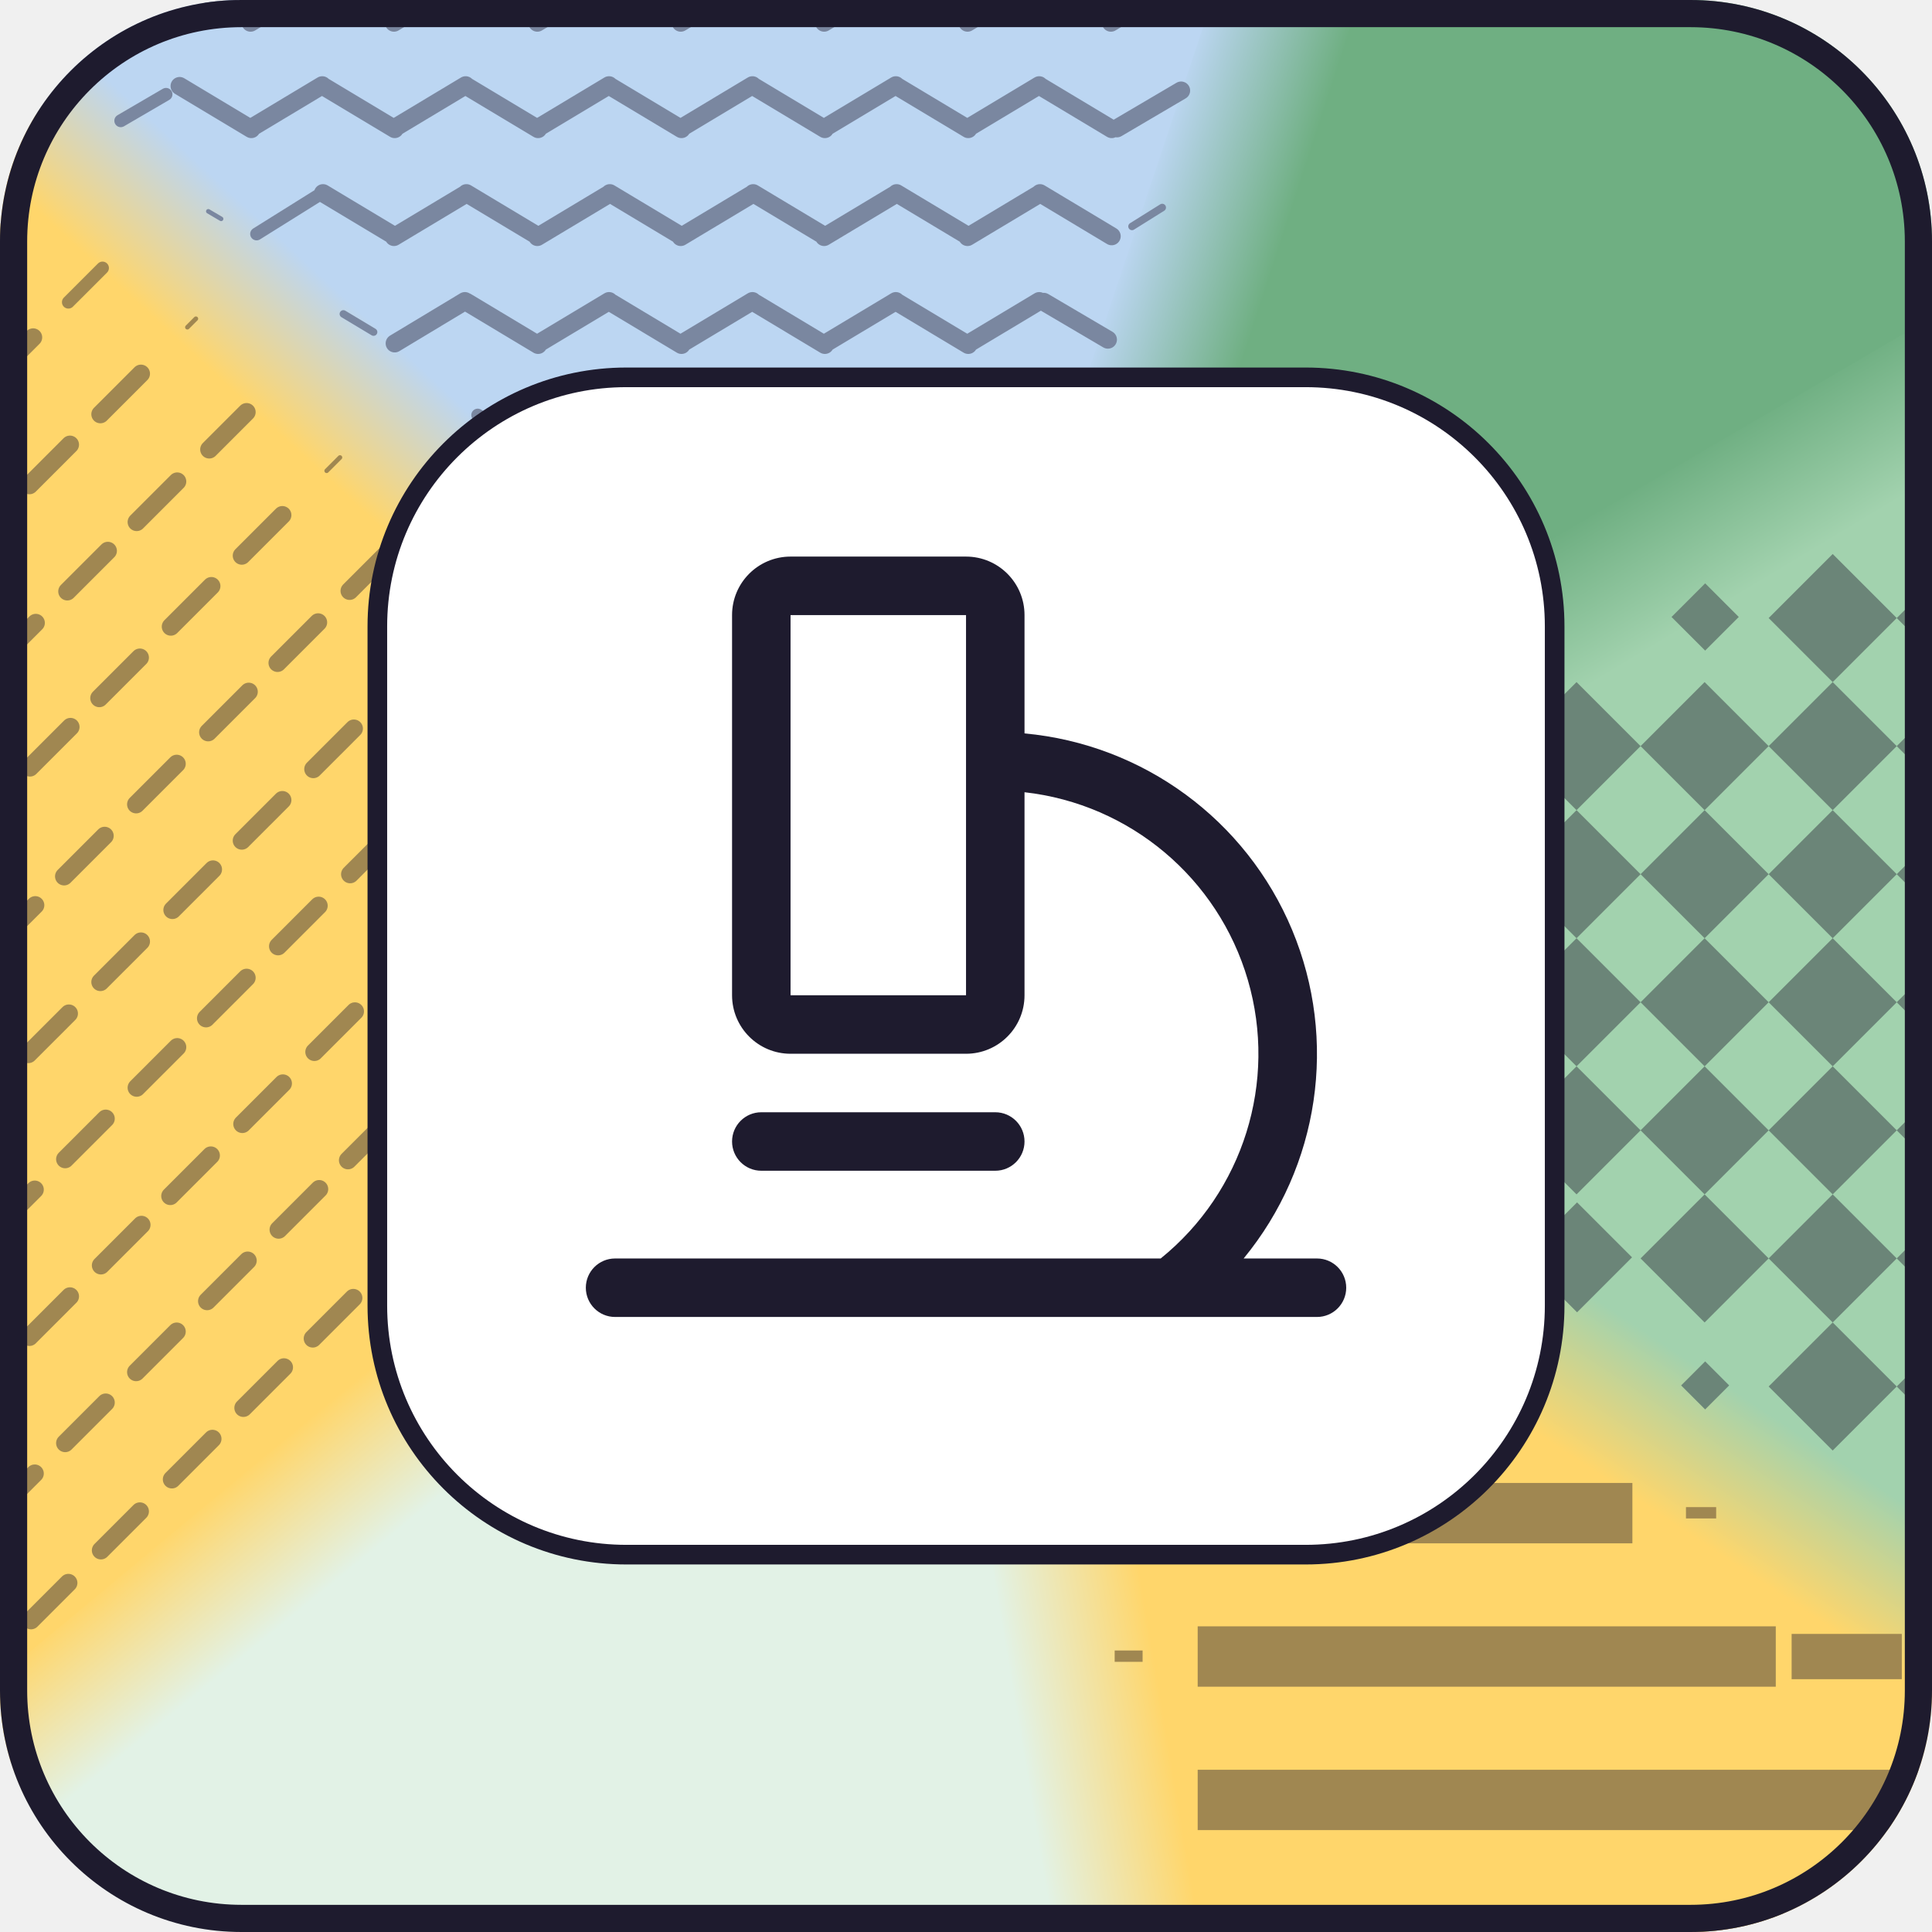
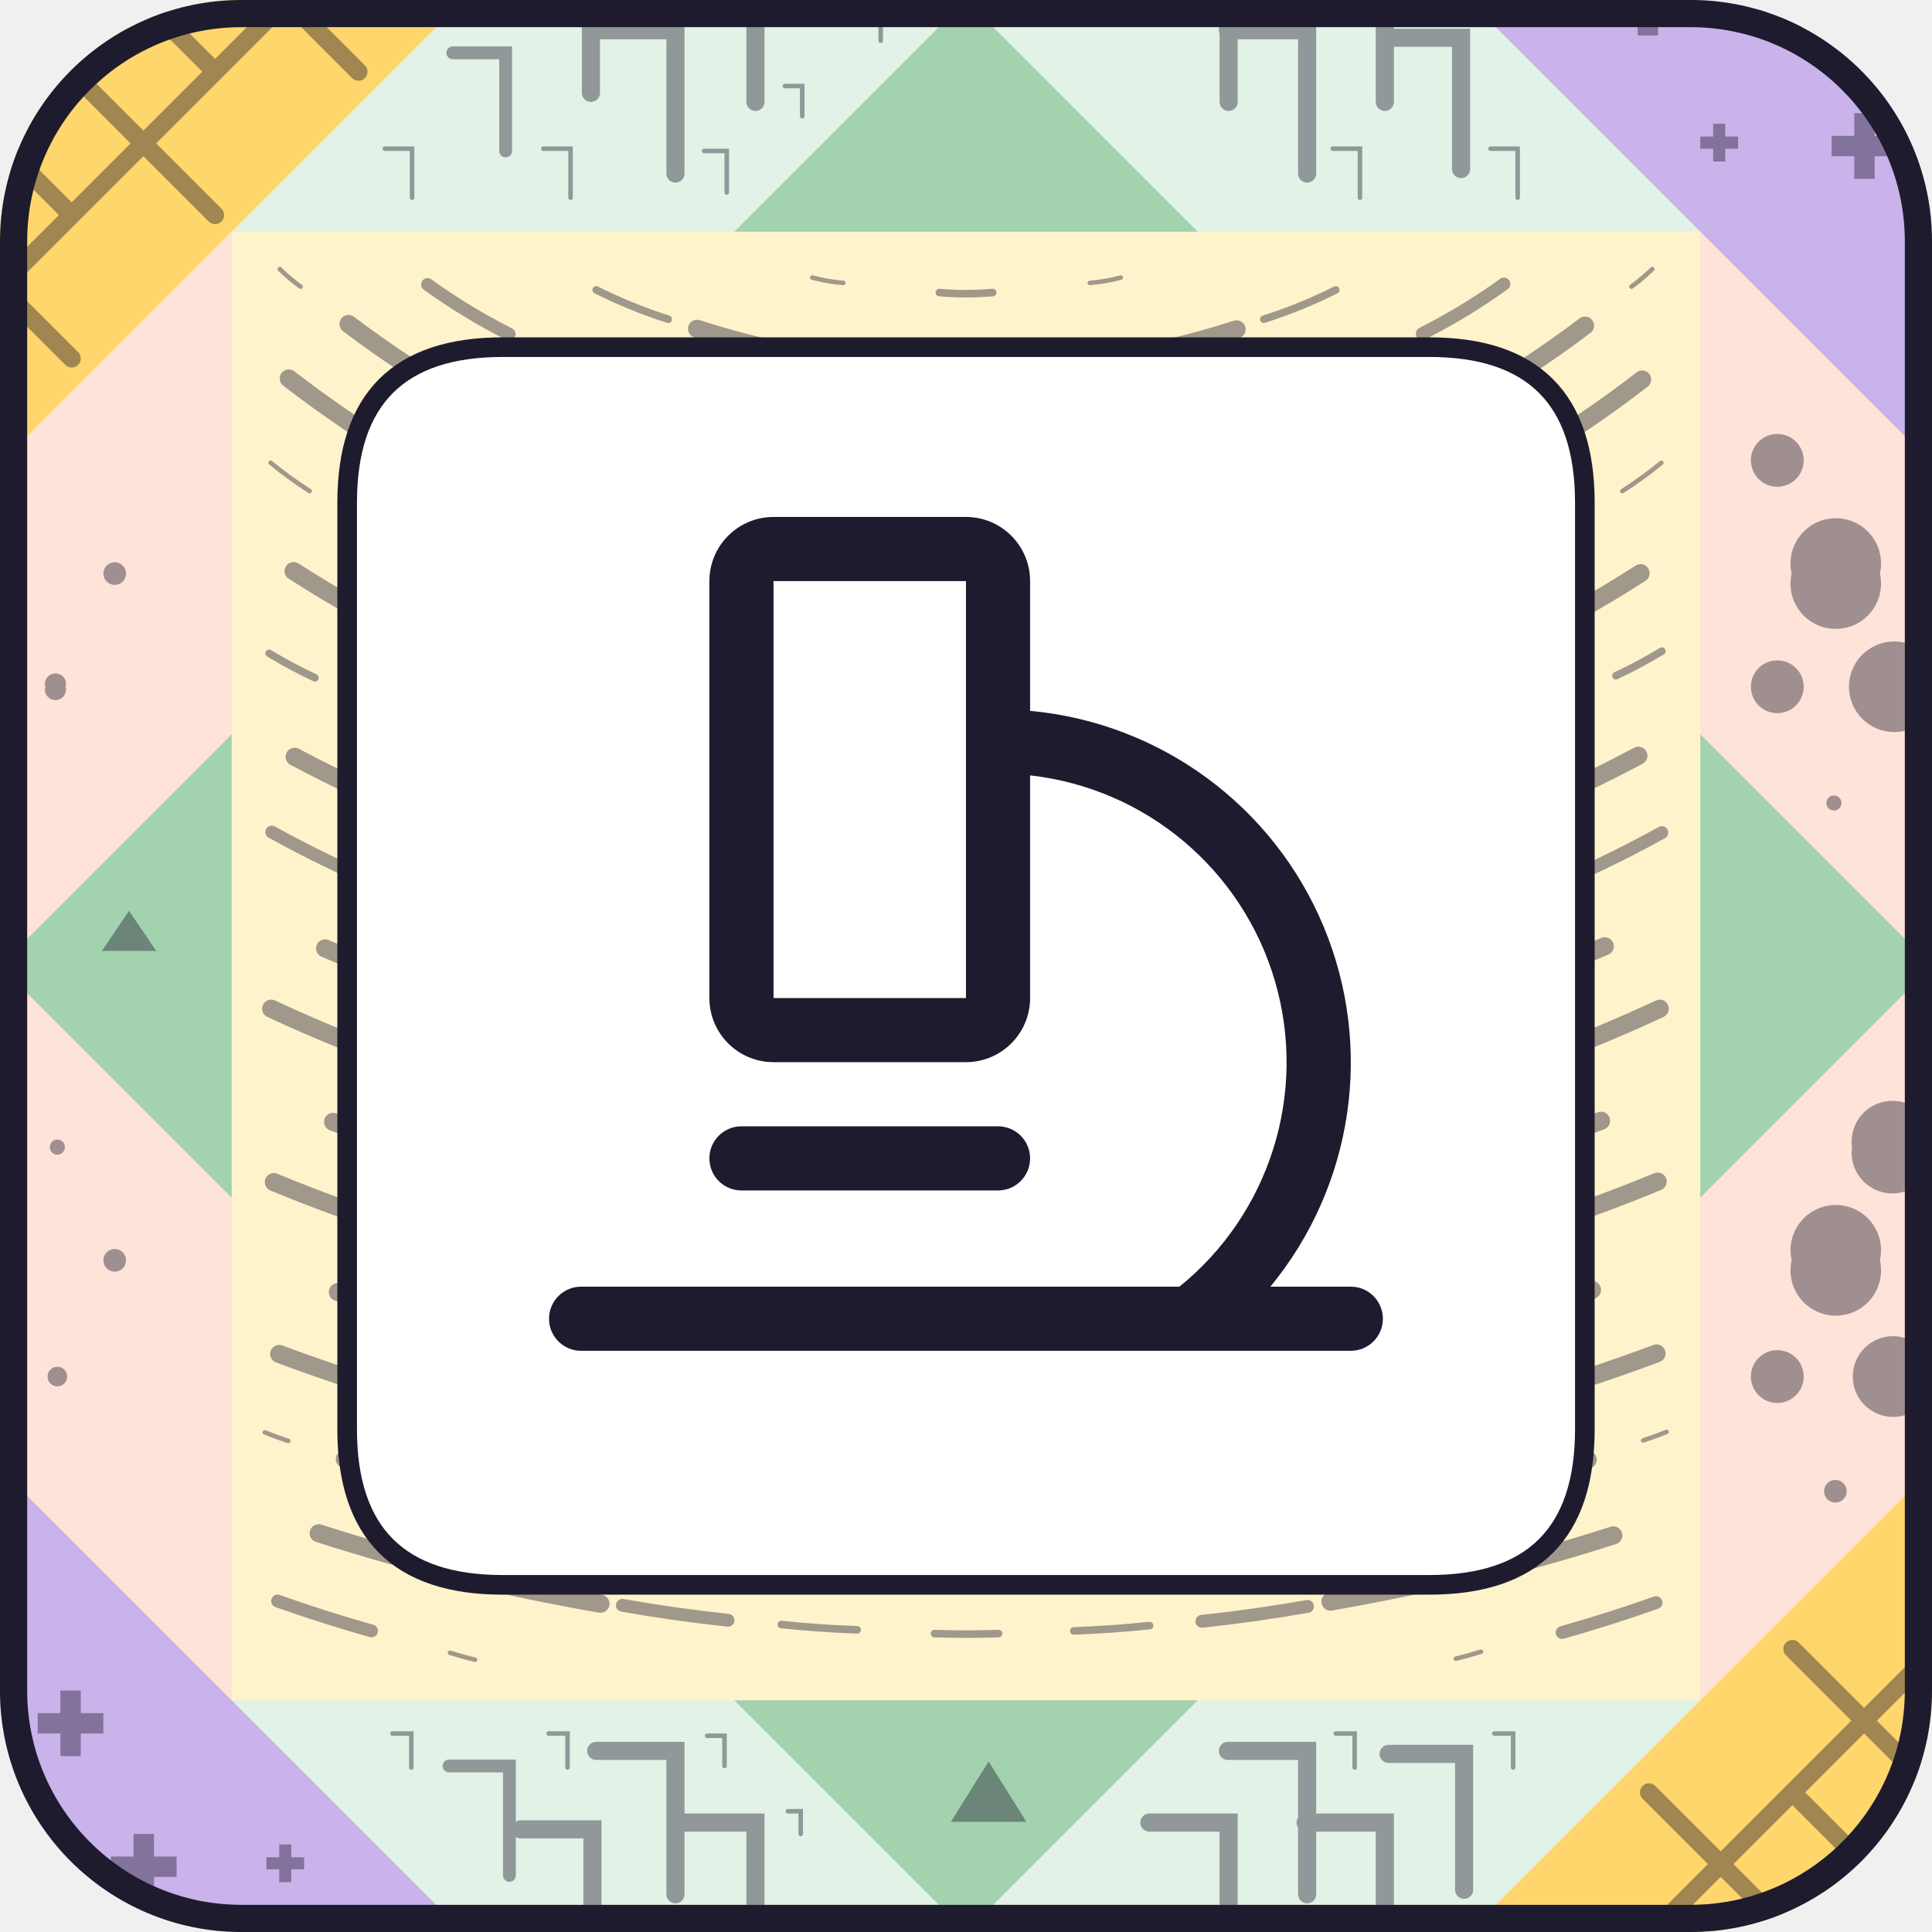
<svg xmlns="http://www.w3.org/2000/svg" viewBox="0 0 256 256" width="256" height="256" role="img">
  <defs>
-     <linearGradient id="tg0" gradientUnits="userSpaceOnUse" x1="140" y1="61" x2="158.4" y2="67">
-       <stop offset="0" stop-color="#BCD6F2" />
-       <stop offset="1" stop-color="#6FAF82" />
-     </linearGradient>
-     <linearGradient id="tg1" gradientUnits="userSpaceOnUse" x1="187" y1="82.4" x2="197" y2="99">
-       <stop offset="0" stop-color="#6FAF82" />
-       <stop offset="1" stop-color="#A2D2AE" />
-     </linearGradient>
-     <linearGradient id="tg2" gradientUnits="userSpaceOnUse" x1="197.3" y1="162.7" x2="186.7" y2="178.7">
-       <stop offset="0" stop-color="#A2D2AE" />
-       <stop offset="1" stop-color="#FFD66B" />
-     </linearGradient>
-     <linearGradient id="tg3" gradientUnits="userSpaceOnUse" x1="148" y1="190.4" x2="129" y2="193.6">
-       <stop offset="0" stop-color="#FFD66B" />
-       <stop offset="1" stop-color="#E2F2E6" />
-     </linearGradient>
-     <linearGradient id="tg4" gradientUnits="userSpaceOnUse" x1="70" y1="188.7" x2="58" y2="174">
-       <stop offset="0" stop-color="#E2F2E6" />
-       <stop offset="1" stop-color="#FFD66B" />
-     </linearGradient>
-     <linearGradient id="tg5" gradientUnits="userSpaceOnUse" x1="57.5" y1="76.4" x2="70.5" y2="62.3">
-       <stop offset="0" stop-color="#FFD66B" />
-       <stop offset="1" stop-color="#BCD6F2" />
-     </linearGradient>
    <clipPath id="tf">
      <rect width="256" height="256" rx="32.0" />
    </clipPath>
  </defs>
  <g clip-path="url(#tf)">
-     <path d="M128 128L170.7 0L256 0L256 53.3Z" fill="#6FAF82" />
-     <path d="M128 128L256 53.3L256 213.3Z" fill="#A2D2AE" />
-     <path d="M128 128L256 213.3L256 256L149.3 256Z" fill="#FFD66B" />
-     <path d="M128 128L149.3 256L0 256L0 234.7Z" fill="#E2F2E6" />
-     <path d="M128 128L0 234.7L0 10.7Z" fill="#FFD66B" />
-     <path d="M128 128L0 10.7L0 0L170.7 0Z" fill="#BCD6F2" />
-     <path d="M119 125L164.6 -12L183 -6L137 131Z" fill="url(#tg0)" />
-     <path d="M123 119.7L259.5 40L269 57L133 136.3Z" fill="url(#tg1)" />
-     <path d="M133.3 120L269.3 210.7L258.7 226.6L122.7 136Z" fill="url(#tg2)" />
-     <path d="M137.5 126.4L160.4 264L141.4 267L118.5 129.6Z" fill="url(#tg3)" />
-     <path d="M134 135.4L-1 248L-13.5 233.4L122 120.6Z" fill="url(#tg4)" />
-     <path d="M121.5 135L-13.6 11.3L-0.6 -3L134.5 121Z" fill="url(#tg5)" />
-     <g transform="rotate(45 192 133.3)">
-       <path d="M187 32l9.4 0l0 9.4l-9.4 0ZM197.6 43l12 0l0 12l-12 0ZM176.4 69.7l6.3 0l0 6.3l-6.3 0ZM185.6 55l12 0l0 12l-12 0ZM197.6 67l12 0l0 12l-12 0ZM209.6 55l12 0l0 12l-12 0ZM221.6 67l12 0l0 12l-12 0ZM173.6 91l12 0l0 12l-12 0ZM185.6 79l12 0l0 12l-12 0ZM197.6 91l12 0l0 12l-12 0ZM209.6 79l12 0l0 12l-12 0ZM221.6 91l12 0l0 12l-12 0ZM233.6 79l12 0l0 12l-12 0ZM245.6 91l12 0l0 12l-12 0ZM166 107.3l3 0l0 3l-3 0ZM173.6 115l12 0l0 12l-12 0ZM185.6 103l12 0l0 12l-12 0ZM197.6 115l12 0l0 12l-12 0ZM209.6 103l12 0l0 12l-12 0ZM221.6 115l12 0l0 12l-12 0ZM233.6 103l12 0l0 12l-12 0ZM245.6 115l12 0l0 12l-12 0ZM257.6 103l12 0l0 12l-12 0ZM269.6 115l12 0l0 12l-12 0ZM185.6 127l12 0l0 12l-12 0ZM197.6 139l12 0l0 12l-12 0ZM209.6 127l12 0l0 12l-12 0ZM222.4 139.7l10.3 0l0 10.3l-10.3 0ZM233.6 127l12 0l0 12l-12 0ZM249.3 142.6l4.5 0l0 4.5l-4.5 0ZM257.6 127l12 0l0 12l-12 0ZM282.4 127.7l10.3 0l0 10.3l-10.3 0Z" fill="#6B8578" />
+     <path d="M0 0L256 0L128 128ZM256 256L0 256L128 128Z" fill="#E2F2E6" />
+     <path d="M256 0L256 256L128 128ZM0 256L0 0L128 128Z" fill="#FEE3D8" />
+     <path d="M0 0L61.4 0L0 61.4ZM256 256L194.6 256L256 194.6Z" fill="#FFD66B" />
+     <path d="M256 0L256 61.4L194.6 0ZM0 256L0 194.6L61.4 256Z" fill="#C9B3EA" />
+     <path d="M128 0L256 128L128 256L0 128Z" fill="#A2D2AE" />
+     <path d="M30.7 30.7L225.3 30.7L225.3 225.3L30.7 225.3Z" fill="#FFF3CC" />
+     <g transform="rotate(90 128 128)">
+       <path d="M5 72l0 -9.6l17.4 0M232.4 72l0 -10l18 0M-5.5 83l0 -10.5l19 0M241.5 83l0 -10.5l19 0M4 93.3l0 -10.5l19 0M232 93.3l0 -10.5l19 0M-5.5 103.7l0 -10.5l19 0M241.5 103.7l0 -10.5l19 0M-5.5 166.4l0 -10.5l19 0M241.5 166.4l0 -10.5l19 0M4 177l0 -10.5l19 0M232 177l0 -10.5l19 0M-4.4 186.7l0 -9l16.7 0M242.4 187l0 -9.5l17 0" fill="none" stroke="#909899" stroke-width="2.4" stroke-linecap="round" />
+       <path d="M7 196l0 -7l13 0M234 196.5l0 -8l14.5 0" fill="none" stroke="#909899" stroke-width="1.7" stroke-linecap="round" />
+       <path d="M19.7 58.5l0 -3.6l6.5 0M229.7 58l0 -2.5l4.5 0M19.7 79.4l0 -3.6l6.5 0M229.7 79l0 -2.5l4.5 0M2.4 141l0 -1.7l3 0M11.4 152l0 -2.3l4 0M240 151.6l0 -1.7l3 0M20 162.7l0 -3l5.5 0M230 162.3l0 -2.3l4 0M19.7 184l0 -3.6l6.5 0M229.7 183.3l0 -2.5l4.5 0M19.7 205l0 -3.6l6.5 0M229.7 204l0 -2.5l4.5 0" fill="none" stroke="#909899" stroke-width="0.6" stroke-linecap="round" />
    </g>
-     <g transform="rotate(90 192 192)">
-       <path d="M217.3 115l4.4 0l0 11l-4.4 0ZM234.5 110.7l8 0l0 19.6l-8 0ZM253.5 110.7l8 0l0 19.6l-8 0ZM216.5 132l6 0l0 14.6l-6 0ZM234.5 129.7l8 0l0 19.6l-8 0ZM253.5 129.7l8 0l0 19.6l-8 0ZM199.7 156.6l1.5 0l0 4l-1.5 0ZM215.5 148.7l8 0l0 19.6l-8 0ZM234.5 148.7l8 0l0 19.6l-8 0ZM253.5 148.7l8 0l0 19.6l-8 0ZM196.5 167.7l8 0l0 19.6l-8 0ZM215.5 167.7l8 0l0 19.6l-8 0ZM234.5 167.7l8 0l0 19.6l-8 0ZM253.5 167.7l8 0l0 19.6l-8 0ZM178.5 189l6 0l0 14.6l-6 0ZM196.5 186.7l8 0l0 19.6l-8 0ZM215.5 186.7l8 0l0 19.6l-8 0ZM234.5 186.7l8 0l0 19.6l-8 0ZM253.5 186.7l8 0l0 19.6l-8 0ZM177.5 205.7l8 0l0 19.6l-8 0ZM196.5 205.7l8 0l0 19.6l-8 0ZM215.5 205.7l8 0l0 19.6l-8 0ZM234.5 205.7l8 0l0 19.6l-8 0ZM253.5 205.7l8 0l0 19.6l-8 0ZM198.4 229.5l4 0l0 10l-4 0ZM218.7 232.6l1.5 0l0 3.7l-1.5 0Z" fill="#A08751" />
+     <path d="M232 61a3.5 3.5 0 1 0 7 0a3.5 3.5 0 1 0 -7 0M-1 76a1 1 0 1 0 2.4 0a1 1 0 1 0 -2.4 0M13.7 76a1.5 1.5 0 1 0 3 0a1.5 1.5 0 1 0 -3 0M237.4 76a6 6 0 1 0 11.7 0a6 6 0 1 0 -11.7 0M6 91a1.4 1.4 0 1 0 2.7 0a1.4 1.4 0 1 0 -2.7 0M232 91a3.5 3.5 0 1 0 7 0a3.5 3.5 0 1 0 -7 0M245 91a6 6 0 1 0 12 0a6 6 0 1 0 -12 0M-1 106.4a1 1 0 1 0 2.4 0a1 1 0 1 0 -2.4 0M242 106.4a1 1 0 1 0 2 0a1 1 0 1 0 -2 0M6.6 152a1 1 0 1 0 2 0a1 1 0 1 0 -2 0M245.4 152a5.4 5.4 0 1 0 10.7 0a5.4 5.4 0 1 0 -10.7 0M-1 167a1 1 0 1 0 2.4 0a1 1 0 1 0 -2.4 0M13.7 167a1.5 1.5 0 1 0 3 0a1.5 1.5 0 1 0 -3 0M237.4 167a6 6 0 1 0 11.7 0a6 6 0 1 0 -11.7 0M6.3 182.4a1.3 1.3 0 1 0 2.6 0a1.3 1.3 0 1 0 -2.6 0M232 182.4a3.5 3.5 0 1 0 7 0a3.5 3.5 0 1 0 -7 0M245.5 182.4a5.3 5.3 0 1 0 10.7 0a5.3 5.3 0 1 0 -10.7 0M241.7 197.6a1.5 1.5 0 1 0 3 0a1.5 1.5 0 1 0 -3 0" fill="#A08F91" />
+     <path d="M-9.5 -9.5l19 19M-9.5 9.5l19 -19M9.5 -9.5l19 19M9.5 9.5l19 -19M28.5 -9.5l19 19M28.5 9.5l19 -19M-9.5 9.5l19 19M-9.5 28.5l19 -19M9.5 9.5l19 19M9.5 28.5l19 -19M-9.5 28.5l19 19M-9.5 47.5l19 -19M237.5 218.5l19 19M237.5 237.5l19 -19M218.5 237.5l19 19M218.5 256.5l19 -19M237.5 237.5l19 19M237.5 256.5l19 -19" fill="none" stroke="#A08751" stroke-width="2.4" stroke-linecap="round" />
+     <path d="M217 -4l2.7 0l0 3l3 0l0 2.7l-3 0l0 3l-2.7 0l0 -3l-3 0l0 -2.7l3 0ZM236 -4l2.7 0l0 3l3 0l0 2.7l-3 0l0 3l-2.7 0l0 -3l-3 0l0 -2.7l3 0ZM227 16.4l1.6 0l0 1.7l1.7 0l0 1.6l-1.7 0l0 1.7l-1.6 0l0 -1.7l-1.7 0l0 -1.6l1.7 0ZM245.7 15l2.7 0l0 3l3 0l0 2.7l-3 0l0 3l-2.7 0l0 -3l-3 0l0 -2.7l3 0ZM-1 206.4l1.6 0l0 1.7l1.7 0l0 1.6l-1.7 0l0 1.7l-1.6 0l0 -1.7l-1.7 0l0 -1.6l1.7 0ZM8 224l2.7 0l0 3l3 0l0 2.7l-3 0l0 3l-2.7 0l0 -3l-3 0l0 -2.7l3 0ZM-1.3 243l2.7 0l0 3l3 0l0 2.7l-3 0l0 3l-2.7 0l0 -3l-3 0l0 -2.7l3 0ZM17.7 243l2.7 0l0 3l3 0l0 2.7l-3 0l0 3l-2.7 0l0 -3l-3 0l0 -2.7l3 0ZM37 244.4l1.6 0l0 1.7l1.7 0l0 1.6l-1.7 0l0 1.7l-1.6 0l0 -1.7l-1.7 0l0 -1.6l1.7 0Z" fill="#81739B" />
+     <path d="M13.5 126l3.6 -5.3l3.6 5.3ZM126 241.4l5 -8l5 8Z" fill="#6B8578" />
+     <g transform="rotate(45 128 128)">
+       <path d="M93.7 43a115.3 115.3 0 0 1 -9.5 15.4M84 58.5a116 116 0 0 1 -12 14M72.4 72.4a116 116 0 0 1 -14 12M58.5 84a115.3 115.3 0 0 1 -15.4 9.5M110.6 29.5a126.4 126.4 0 0 1 -7.6 18.3M103 48a126.4 126.4 0 0 1 -10.4 17M92.6 64.7a126.4 126.4 0 0 1 -13 15M80 80a126.4 126.4 0 0 1 -15 13M64.7 92.6a126.4 126.4 0 0 1 -17 10.4M48 103a126.4 126.4 0 0 1 -18.3 7.6M126 10a137 137 0 0 1 -4 19M121.7 29a137 137 0 0 1 -7 18.3M115 47.3a137 137 0 0 1 -9.4 17M64.4 105.5a137 137 0 0 1 -17 9.4M47.3 115a137 137 0 0 1 -18.3 7M29 121.7a137 137 0 0 1 -19 4M136.4 9.7a146.6 146.6 0 0 1 -3.7 19M132.7 28.5a147.2 147.2 0 0 1 -6 18M126.5 47a147.2 147.2 0 0 1 -8.5 17.3M64 118a147.2 147.2 0 0 1 -17.3 8.5M47 126.5a147.2 147.2 0 0 1 -18 6M28.5 132.7a146.6 146.6 0 0 1 -19 3.7M143.5 28a157.7 157.7 0 0 1 -5.7 18M138 46.3a157.7 157.7 0 0 1 -8 17.4M63.7 130a157.7 157.7 0 0 1 -17.4 8M46.3 138a157.7 157.7 0 0 1 -18 5.7M154.4 28a168 168 0 0 1 -5 18M149 46a168 168 0 0 1 -7 17.4M63.4 142a168 168 0 0 1 -17.4 7M46 149a168 168 0 0 1 -18 5M160.3 45.6a178.6 178.6 0 0 1 -6.7 17.5M63 153.6a178.6 178.6 0 0 1 -17.5 6.7M171.3 45.3a189 189 0 0 1 -6.3 17.5M63 165a189 189 0 0 1 -17.5 6.3M174.7 67a199.5 199.5 0 0 1 -8.4 17.7M84.5 166.4a199.5 199.5 0 0 1 -17.7 8.4M186 66.3a210 210 0 0 1 -8 17.7M84 178.4a210 210 0 0 1 -17.7 8M197 67a192 192 0 0 1 -6.4 15.5M190 83.6a220.4 220.4 0 0 1 -9 17M100.6 181.3a220.4 220.4 0 0 1 -17 9M82.4 190.7a192 192 0 0 1 -15.5 6.4M202 83a231 231 0 0 1 -8.4 17M100.3 193.5a231 231 0 0 1 -17 8.4M213 83.4a224 224 0 0 1 -7.4 16M205.4 100a241.3 241.3 0 0 1 -9.3 16.5M116.5 196a241.3 241.3 0 0 1 -16.5 9.3M99.4 205.7a224 224 0 0 1 -16 7.4M217 99.7a251.7 251.7 0 0 1 -9 16.6M208.4 116.3a251.7 251.7 0 0 1 -10 16M198.4 132a251.7 251.7 0 0 1 -11 15M147.4 187.3a251.7 251.7 0 0 1 -15 11M132 198.4a251.7 251.7 0 0 1 -16 10M116.3 208.4a251.7 251.7 0 0 1 -16.6 9M229 99.6a253 253 0 0 1 -8 16M220.6 116a262 262 0 0 1 -9.6 16M211 132a262 262 0 0 1 -10.7 15.4M200.3 147.6a262 262 0 0 1 -11.7 14.6M188.6 162a262 262 0 0 1 -13 13.7M176 176a262 262 0 0 1 -13.7 13M162 188.6a262 262 0 0 1 -14.6 11.7M147.6 200.3a262 262 0 0 1 -15.4 10.7M132 211a262 262 0 0 1 -16 9.6M116 220.7a253 253 0 0 1 -16 8M232.5 116a272.6 272.6 0 0 1 -9 16M223.4 132a272.6 272.6 0 0 1 -10 15.6M213 147.7a272.6 272.6 0 0 1 -11 15M202 162.5a272.6 272.6 0 0 1 -12 14M189.7 176.5a272.6 272.6 0 0 1 -13 13M176.5 189.7a272.6 272.6 0 0 1 -14 12M162.5 202a272.6 272.6 0 0 1 -15 11M147.7 213a272.6 272.6 0 0 1 -15.6 10M132 223.4a272.6 272.6 0 0 1 -16 9M242 120.7a283 283 0 0 1 -9.5 17M232 137.7a275.4 275.4 0 0 1 -10.3 15.7M153.5 222a275.4 275.4 0 0 1 -15.7 10.3M137.5 232.3a283 283 0 0 1 -17 9.5" fill="none" stroke="#A0988A" stroke-width="2.4" stroke-linecap="round" />
+       <path d="M114.5 13.7a80.4 80.4 0 0 1 -3 12.3M26 111.6a80.4 80.4 0 0 1 -12.3 3M180.7 50.3a157.6 157.6 0 0 1 -5 14.6M65 175.5a157.6 157.6 0 0 1 -14.6 5M220 156a207 207 0 0 1 -8.5 11.3M167 211.6a207 207 0 0 1 -11.3 8.5M252.3 123a201.6 201.6 0 0 1 -6 11.6M134.6 246a201.6 201.6 0 0 1 -11.6 6" fill="none" stroke="#A0988A" stroke-width="1.7" stroke-linecap="round" />
+       <path d="M67.4 62.4a41 41 0 0 1 -5 5M99.3 30a65.6 65.6 0 0 1 -4 9.5M39.5 95.3a65.6 65.6 0 0 1 -9.5 4M163.7 33.3a65.5 65.5 0 0 1 -2 6.6M40 162a65.5 65.5 0 0 1 -6.6 2M207 172.6a148 148 0 0 1 -6.6 7.6M193.6 187.5a127 127 0 0 1 -6 6M180 200.4a148 148 0 0 1 -7.6 6.6" fill="none" stroke="#A0988A" stroke-width="1" stroke-linecap="round" />
+       <path d="M78 49a23.6 23.6 0 0 1 -2.4 3.4M52.5 75.5a23.6 23.6 0 0 1 -3.4 2.4M127 -1.6a25 25 0 0 1 -0.3 3.6M2 126.7a25 25 0 0 1 -3.6 0.3M146 15.7a53 53 0 0 1 -1 6.3M22 145a53 53 0 0 1 -6.3 1M237.3 106a46.6 46.6 0 0 1 -1.4 3M109 236a46.6 46.6 0 0 1 -3 1.4M240.5 144a50 50 0 0 1 -1.7 3M147 239a50 50 0 0 1 -3 1.7" fill="none" stroke="#A0988A" stroke-width="0.6" stroke-linecap="round" />
    </g>
-     <g transform="rotate(135 64 122.7)">
-       <path d="M84 100l7.6 0M97.5 100l7.6 0M111 100l7.6 0M124 100l7.6 0M137.4 100l7.6 0M151 100l7.3 0M164.4 100l7 0M77.5 113.4l7.6 0M91 113.4l7.6 0M104 113.4l7.6 0M117.4 113.4l7.6 0M130.7 113.4l7.6 0M144 113.4l7.6 0M157.3 113.4l7.6 0M170.6 113.4l7.6 0M57.6 126.7l7.6 0M71 126.7l7.6 0M84 126.7l7.6 0M97.5 126.7l7.6 0M111 126.7l7.6 0M124 126.7l7.6 0M137.4 126.7l7.6 0M150.7 126.7l7.6 0M164 126.7l7.6 0M37.6 140l7.6 0M51 140l7.6 0M64 140l7.6 0M77.5 140l7.6 0M91 140l7.6 0M104 140l7.6 0M117.4 140l7.6 0M130.7 140l7.6 0M144 140l7.6 0M44.3 153.3l7.6 0M57.6 153.3l7.6 0M71 153.3l7.6 0M84 153.3l7.6 0M97.5 153.3l7.6 0M111 153.3l7.6 0M124 153.3l7.6 0M137.4 153.3l7.6 0M37.7 166.6l7.4 0M51 166.6l7.6 0M64 166.6l7.6 0M77.5 166.6l7.6 0M91 166.6l7.6 0M104 166.6l7.6 0M117.4 166.6l7.6 0M44.3 180l7.6 0M57.6 180l7.6 0M71 180l7.6 0M84 180l7.6 0M97.5 180l7.6 0M111 180l7.6 0M38 193l7 0M51 193l7.6 0M64 193l7.6 0M77.5 193l7.6 0M91 193l7.6 0M44.3 206.5l7.6 0M57.6 206.5l7.6 0M71 206.5l7.6 0M84 206.5l7.6 0M51 220l7.6 0M64 220l7.6 0M44.3 233l7.6 0M57.6 233l7.6 0M31.3 259.7l7 0" fill="none" stroke="#A08751" stroke-width="2.4" stroke-linecap="round" />
-       <path d="M178 100l6 0M191 100l6.5 0M38 220l6.4 0M38.6 246.4l5.6 0" fill="none" stroke="#A08751" stroke-width="1.7" stroke-linecap="round" />
-       <path d="M33 153.3l3.4 0" fill="none" stroke="#A08751" stroke-width="1" stroke-linecap="round" />
-       <path d="M94 87l1.7 0M33.5 180l2.5 0M34 206.5l1.6 0" fill="none" stroke="#A08751" stroke-width="0.6" stroke-linecap="round" />
-     </g>
-     <path d="M-14.2 -17l9.5 5.7M-4.8 -11.4l9.5 -5.7M4.8 -17l9.5 5.7M14.2 -11.4l9.5 -5.7M23.8 -17l9.5 5.7M33.2 -11.4l9.5 -5.7M42.8 -17l9.5 5.7M52.2 -11.4l9.5 -5.7M61.8 -17l9.5 5.7M71.2 -11.4l9.5 -5.7M80.8 -17l9.5 5.7M90.2 -11.4l9.5 -5.7M99.8 -17l9.5 5.7M109.2 -11.4l9.5 -5.7M118.8 -17l9.5 5.7M128.2 -11.4l9.5 -5.7M137.8 -17l9.5 5.7M147.2 -11.4l9.5 -5.7M156.8 -17l9.5 5.7M166.5 -11.5l9 -5.4M-14 -2.7l9 5.5M5 -2.7l9 5.5M14.2 3l9.5 -5.7M23.8 -3l9.5 5.7M33.2 3l9.5 -5.7M42.8 -3l9.5 5.7M52.2 3l9.5 -5.7M61.8 -3l9.5 5.7M71.2 3l9.5 -5.7M80.8 -3l9.5 5.7M90.2 3l9.5 -5.7M99.8 -3l9.5 5.7M109.2 3l9.5 -5.7M118.8 -3l9.5 5.7M128.2 3l9.5 -5.7M137.8 -3l9.5 5.7M147.2 3l9.5 -5.7M23.8 11.4l9.5 5.7M33.2 17l9.5 -5.7M42.8 11.4l9.5 5.7M52.2 17l9.5 -5.7M61.8 11.4l9.5 5.7M71.2 17l9.5 -5.7M80.8 11.4l9.5 5.7M90.2 17l9.5 -5.7M99.8 11.4l9.5 5.7M109.2 17l9.5 -5.7M118.8 11.4l9.5 5.7M128.2 17l9.5 -5.7M137.8 11.4l9.5 5.7M148 17l8.5 -5M42.8 25.6l9.5 5.7M52.2 31.4l9.5 -5.7M61.8 25.6l9.5 5.7M71.2 31.4l9.5 -5.7M80.8 25.6l9.5 5.7M90.2 31.4l9.5 -5.7M99.8 25.6l9.5 5.7M109.2 31.4l9.5 -5.7M118.8 25.6l9.5 5.7M128.2 31.4l9.5 -5.7M137.8 25.6l9.5 5.7M52.3 45.5l9.3 -5.6M61.8 40l9.5 5.7M71.2 45.6l9.5 -5.7M80.8 40l9.5 5.7M90.2 45.6l9.5 -5.7M99.8 40l9.5 5.7M109.2 45.6l9.5 -5.7M118.8 40l9.5 5.7M128.2 45.6l9.5 -5.7M138.3 40l8.5 5M71.2 60l9.5 -5.7M80.8 54l9.5 5.7M90.2 60l9.5 -5.7M99.8 54l9.5 5.7M109.2 60l9.5 -5.7M118.8 54l9.5 5.7M128.2 60l9.5 -5.7M81.3 68.7l8.4 5M90.2 74l9.5 -5.7" fill="none" stroke="#7A87A0" stroke-width="2.4" stroke-linecap="round" />
-     <path d="M-3 2l6.3 -4M16 16l6 -3.5M34 31l8 -5M63.3 55l6.4 4" fill="none" stroke="#7A87A0" stroke-width="1.7" stroke-linecap="round" />
-     <path d="M159.4 -1.3l4 2.5M150 30l4 -2.5M45.5 41.6l4 2.4M140.4 55.7l4 2.5" fill="none" stroke="#7A87A0" stroke-width="1" stroke-linecap="round" />
-     <path d="M27.6 28l1.7 1M75 72l2 -1.3" fill="none" stroke="#7A87A0" stroke-width="0.6" stroke-linecap="round" />
  </g>
-   <rect x="50" y="50" width="156" height="156" rx="33" fill="#FFFFFF" stroke="#1E1B2E" stroke-width="2.6" stroke-linejoin="round" />
-   <g transform="translate(66 66) scale(0.4844)">
+   <path d="M46 66.6Q46 46 66.6 46L189.4 46Q210 46 210 66.6L210 189.4Q210 210 189.4 210L66.6 210Q46 210 46 189.4Z" fill="#FFFFFF" stroke="#1E1B2E" stroke-width="2.6" stroke-linejoin="round" />
+   <g transform="translate(60 60) scale(0.5312)">
    <path d="M224,208H203.94A88.05,88.05,0,0,0,144,64.37V32a16,16,0,0,0-16-16H80A16,16,0,0,0,64,32V136a16,16,0,0,0,16,16h48a16,16,0,0,0,16-16V80.46A72,72,0,0,1,181.25,208H32a8,8,0,0,0,0,16H224a8,8,0,0,0,0-16Zm-96-72H80V32h48V136ZM72,184a8,8,0,0,1,0-16h64a8,8,0,0,1,0,16Z" fill="#1E1B2E" />
  </g>
  <rect x="1.8" y="1.8" width="252.4" height="252.4" rx="30.2" fill="none" stroke="#1E1B2E" stroke-width="3.6" />
</svg>
